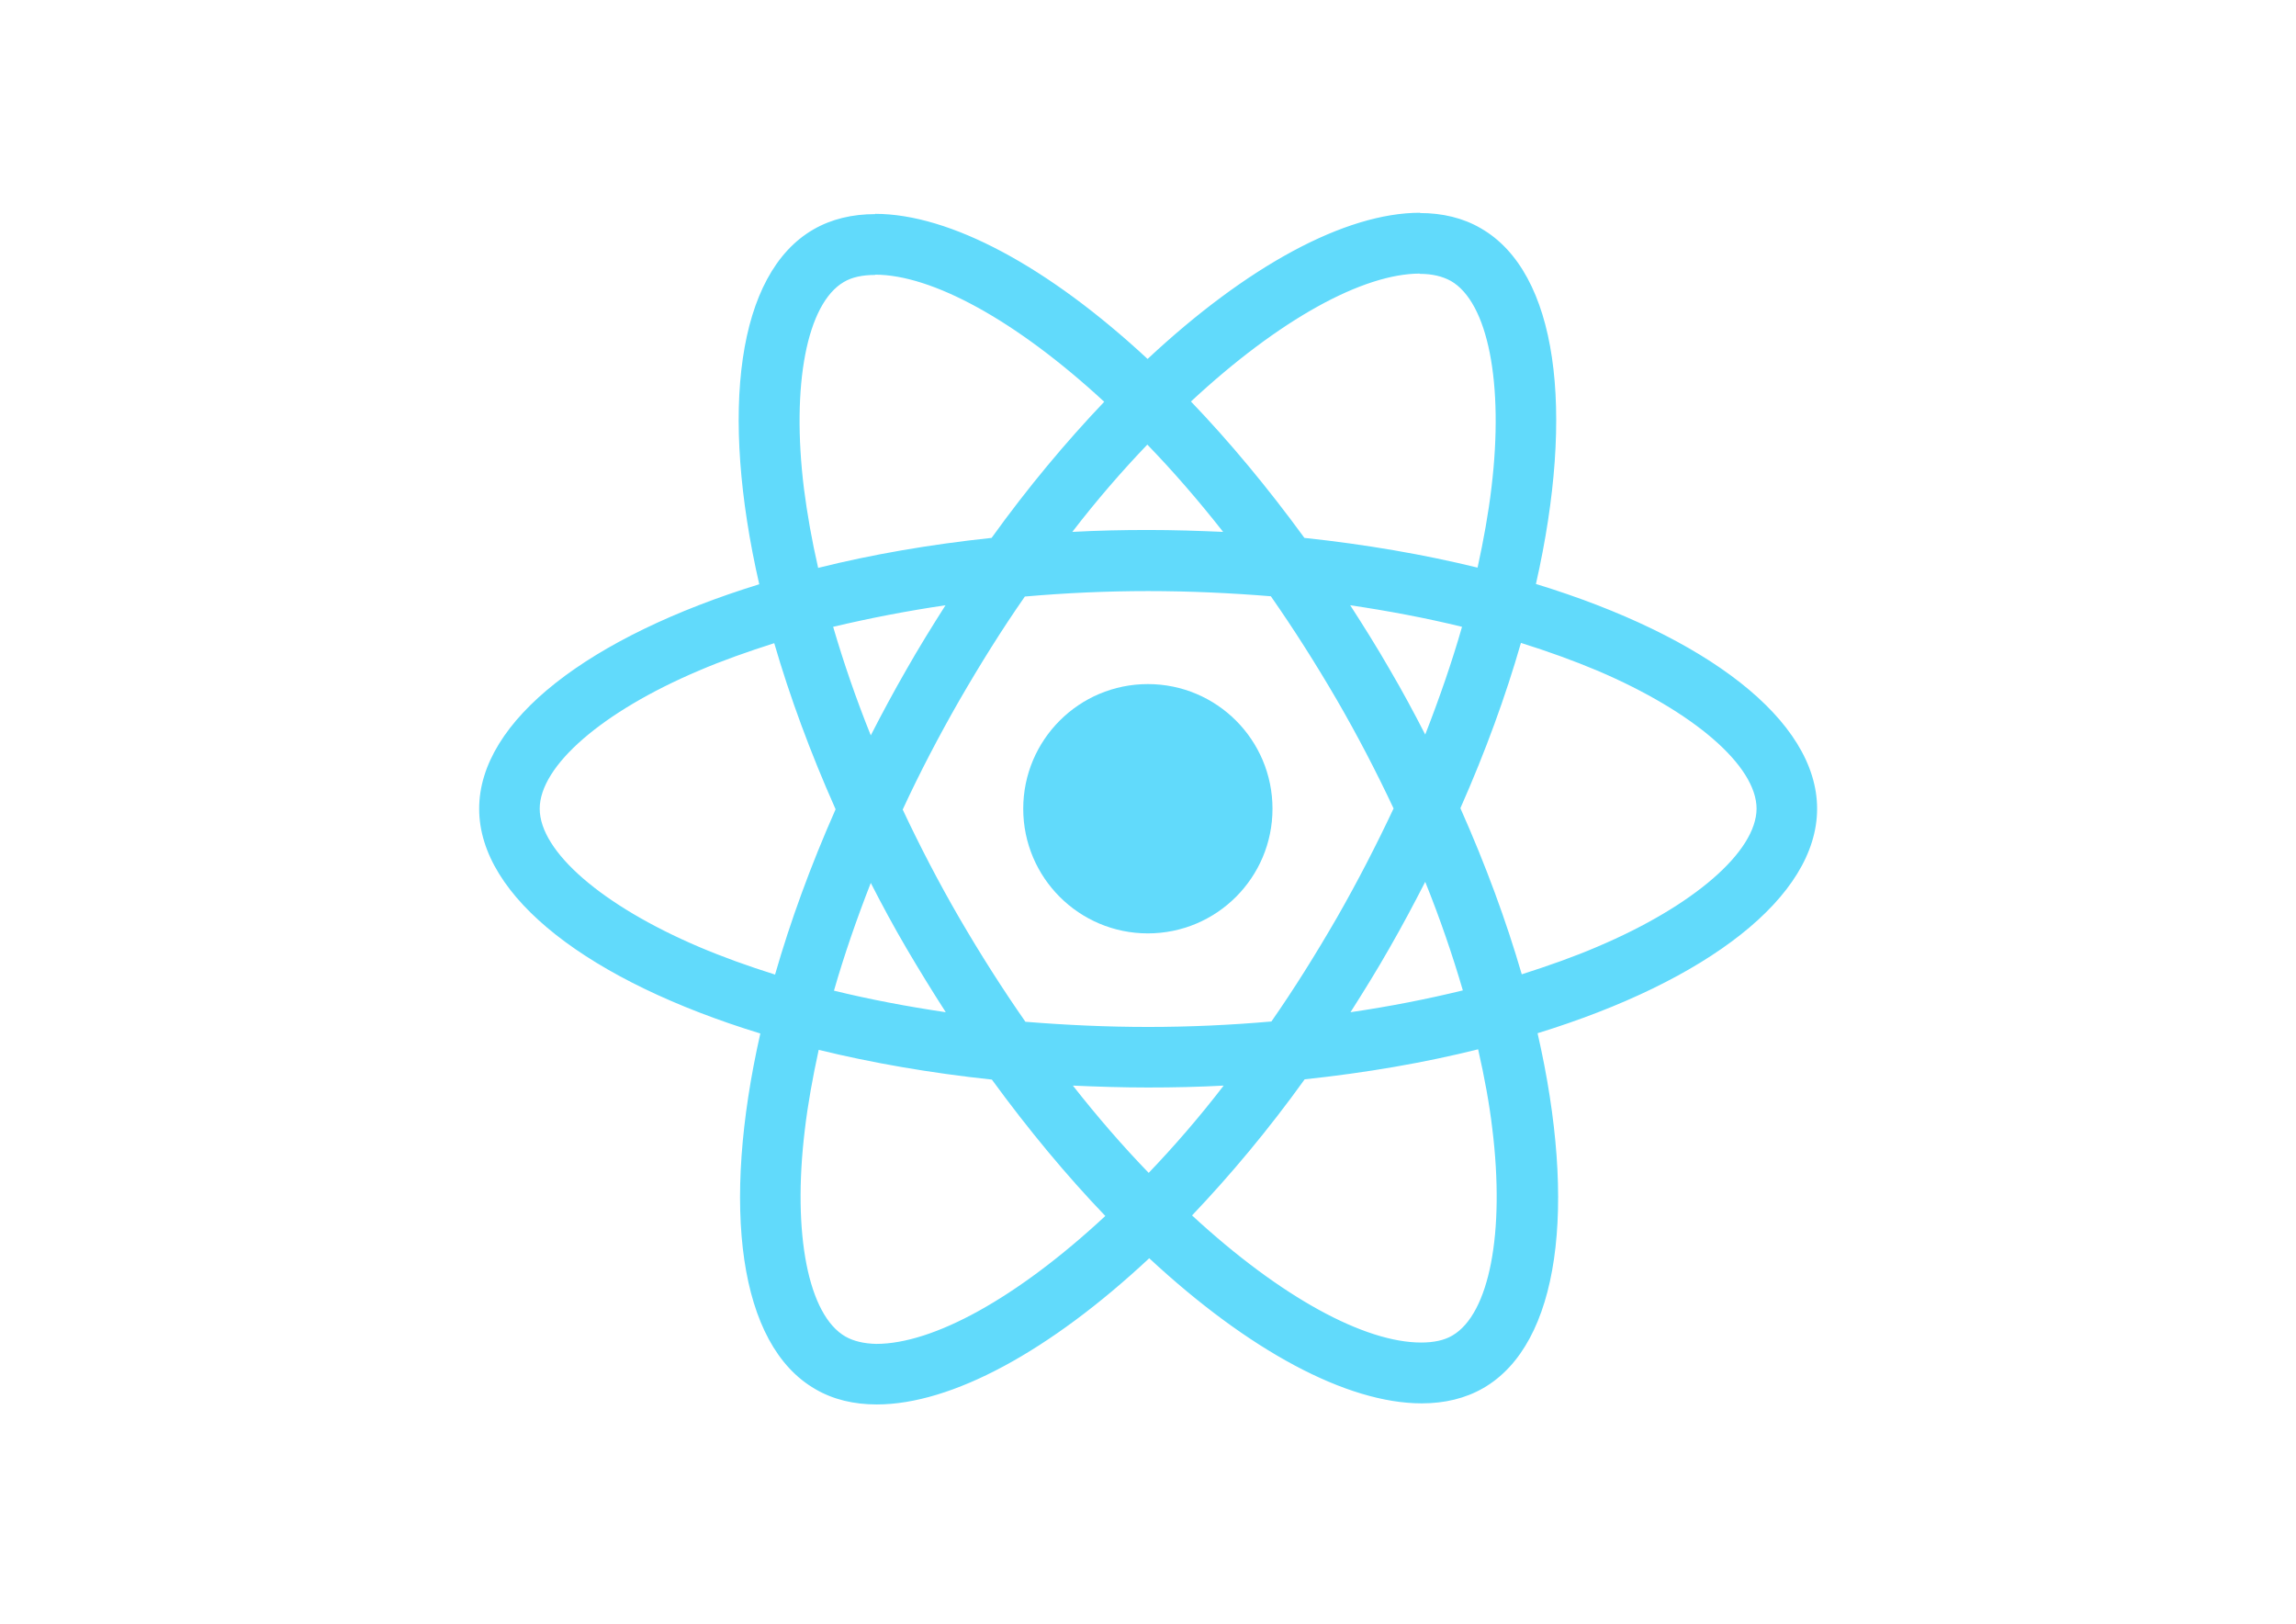
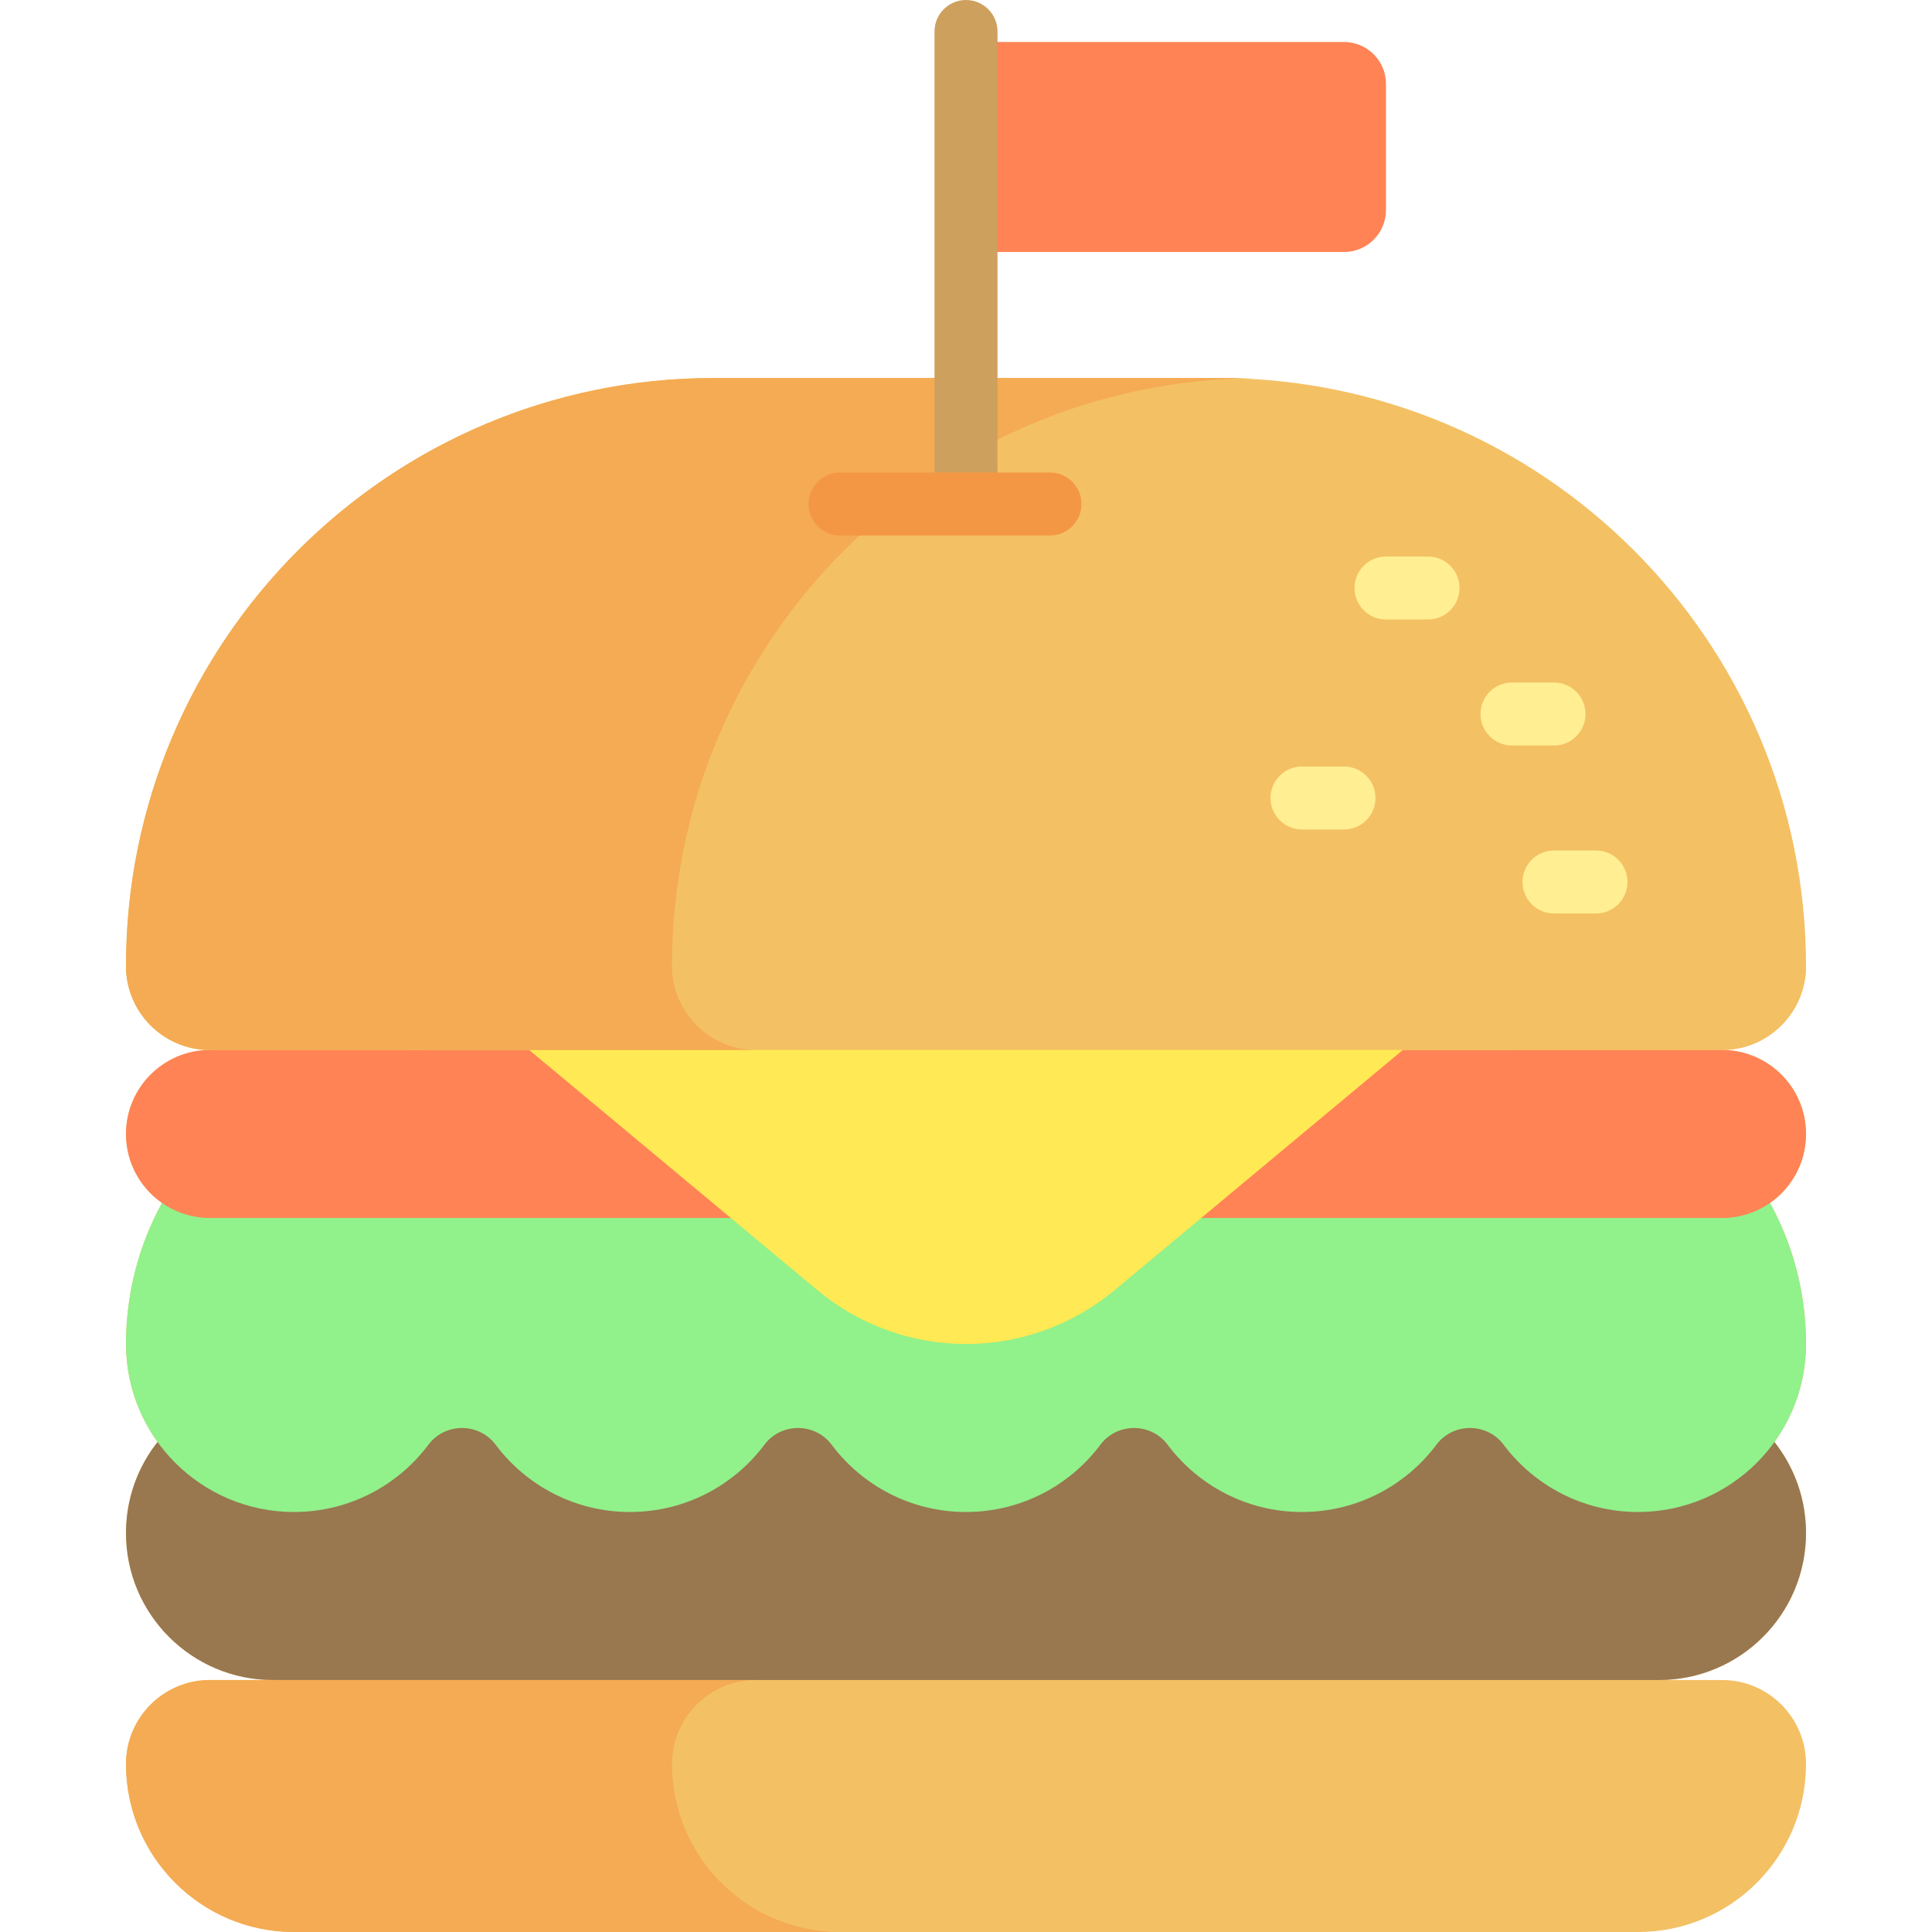
- <svg xmlns="http://www.w3.org/2000/svg" viewBox="0 0 841.9 595.3">
-   <g fill="#61DAFB">
-     <path d="M666.3 296.5c0-32.5-40.7-63.3-103.1-82.4 14.4-63.6 8-114.2-20.2-130.4-6.5-3.8-14.1-5.6-22.4-5.6v22.3c4.6 0 8.3.9 11.4 2.6 13.6 7.8 19.5 37.5 14.9 75.7-1.1 9.4-2.9 19.3-5.1 29.4-19.6-4.8-41-8.5-63.5-10.9-13.5-18.5-27.5-35.3-41.6-50 32.6-30.3 63.2-46.9 84-46.9V78c-27.5 0-63.5 19.6-99.9 53.6-36.4-33.8-72.4-53.2-99.9-53.2v22.3c20.7 0 51.4 16.5 84 46.6-14 14.7-28 31.4-41.3 49.9-22.6 2.4-44 6.1-63.6 11-2.3-10-4-19.7-5.2-29-4.7-38.2 1.1-67.9 14.6-75.8 3-1.8 6.9-2.6 11.5-2.6V78.5c-8.4 0-16 1.8-22.6 5.6-28.1 16.2-34.4 66.7-19.9 130.1-62.2 19.2-102.7 49.9-102.7 82.3 0 32.5 40.7 63.3 103.1 82.4-14.4 63.6-8 114.2 20.2 130.4 6.5 3.8 14.1 5.6 22.5 5.6 27.5 0 63.5-19.6 99.9-53.6 36.4 33.8 72.4 53.2 99.9 53.2 8.4 0 16-1.8 22.6-5.6 28.1-16.2 34.4-66.7 19.9-130.1 62-19.1 102.5-49.9 102.5-82.3zm-130.2-66.7c-3.7 12.9-8.3 26.2-13.5 39.5-4.1-8-8.4-16-13.1-24-4.6-8-9.5-15.8-14.4-23.4 14.2 2.1 27.9 4.7 41 7.9zm-45.8 106.5c-7.8 13.5-15.8 26.3-24.1 38.2-14.9 1.3-30 2-45.2 2-15.1 0-30.2-.7-45-1.9-8.3-11.9-16.4-24.6-24.2-38-7.6-13.1-14.5-26.4-20.8-39.8 6.2-13.4 13.2-26.8 20.7-39.9 7.8-13.5 15.8-26.3 24.1-38.2 14.9-1.3 30-2 45.2-2 15.1 0 30.2.7 45 1.9 8.3 11.9 16.4 24.6 24.2 38 7.6 13.1 14.5 26.4 20.8 39.8-6.3 13.4-13.2 26.8-20.7 39.9zm32.3-13c5.4 13.4 10 26.8 13.8 39.8-13.1 3.2-26.9 5.9-41.2 8 4.9-7.7 9.8-15.6 14.4-23.7 4.6-8 8.9-16.1 13-24.1zM421.2 430c-9.3-9.6-18.6-20.3-27.8-32 9 .4 18.2.7 27.5.7 9.4 0 18.7-.2 27.8-.7-9 11.7-18.3 22.4-27.5 32zm-74.4-58.9c-14.2-2.1-27.9-4.7-41-7.9 3.7-12.9 8.3-26.2 13.5-39.5 4.1 8 8.4 16 13.1 24 4.7 8 9.5 15.8 14.4 23.4zM420.7 163c9.3 9.6 18.6 20.3 27.8 32-9-.4-18.2-.7-27.5-.7-9.4 0-18.7.2-27.8.7 9-11.7 18.3-22.4 27.5-32zm-74 58.9c-4.9 7.7-9.8 15.6-14.4 23.7-4.6 8-8.9 16-13 24-5.4-13.4-10-26.8-13.8-39.8 13.1-3.1 26.9-5.8 41.2-7.9zm-90.5 125.2c-35.4-15.1-58.3-34.9-58.3-50.6 0-15.7 22.9-35.6 58.3-50.6 8.6-3.7 18-7 27.7-10.1 5.7 19.6 13.2 40 22.5 60.9-9.2 20.8-16.6 41.1-22.2 60.6-9.9-3.1-19.3-6.5-28-10.2zM310 490c-13.6-7.8-19.5-37.5-14.9-75.7 1.1-9.4 2.9-19.3 5.1-29.4 19.6 4.8 41 8.5 63.5 10.9 13.5 18.5 27.5 35.3 41.6 50-32.6 30.3-63.2 46.9-84 46.9-4.5-.1-8.3-1-11.3-2.7zm237.2-76.2c4.7 38.2-1.1 67.9-14.6 75.8-3 1.8-6.9 2.6-11.5 2.6-20.7 0-51.4-16.5-84-46.6 14-14.7 28-31.4 41.3-49.9 22.6-2.4 44-6.1 63.6-11 2.3 10.1 4.1 19.8 5.2 29.1zm38.5-66.7c-8.6 3.7-18 7-27.7 10.1-5.7-19.6-13.2-40-22.5-60.9 9.2-20.8 16.6-41.1 22.2-60.6 9.9 3.1 19.3 6.5 28.1 10.2 35.4 15.1 58.3 34.9 58.3 50.6-.1 15.7-23 35.6-58.4 50.6zM320.8 78.4z" />
-     <circle cx="420.9" cy="296.5" r="45.7" />
-     <path d="M520.5 78.1z" />
-   </g>
+ <svg xmlns="http://www.w3.org/2000/svg" version="1.1" id="Layer_1" x="0px" y="0px" viewBox="0 0 512 512" style="enable-background:new 0 0 512 512;" xml:space="preserve">
+   <path style="fill:#F4C064;" d="M456.348,278.261L456.348,278.261c12.295,0,22.261,9.966,22.261,22.261  c0,7.565-3.782,14.238-9.55,18.261c6.084,11.1,9.55,23.839,9.55,37.392c0,9.697-3.11,18.661-8.372,25.973  c5.238,6.634,8.372,15.005,8.372,24.114c0,21.515-17.441,38.957-38.957,38.957h16.696c12.295,0,22.261,9.966,22.261,22.261  c0,24.588-19.934,44.522-44.522,44.522H77.913c-24.588,0-44.522-19.933-44.522-44.522c0-12.295,9.966-22.261,22.261-22.261h16.696  c-21.515,0-38.957-17.441-38.957-38.957c0-9.109,3.134-17.48,8.372-24.114c-5.262-7.312-8.372-16.276-8.372-25.973  c0-13.551,3.465-26.291,9.55-37.392c-5.768-4.023-9.55-10.695-9.55-18.261c0-12.295,9.966-22.261,22.261-22.261l0,0  c-12.295,0-22.261-9.966-22.261-22.261h445.217C478.609,268.295,468.642,278.261,456.348,278.261z" />
+   <path style="fill:#99774F;" d="M478.609,406.261L478.609,406.261c0,21.515-17.441,38.957-38.957,38.957H72.348  c-21.515,0-38.957-17.441-38.957-38.957l0,0c0-21.515,17.441-38.957,38.957-38.957h367.304  C461.167,367.304,478.609,384.746,478.609,406.261z" />
+   <path style="fill:#91F18B;" d="M478.609,356.174L478.609,356.174c0,24.588-19.934,44.522-44.522,44.522l0,0  c-14.594,0-27.54-7.028-35.657-17.878c-2.083-2.784-5.387-4.383-8.864-4.383l0,0c-3.477,0-6.782,1.599-8.864,4.383  c-8.117,10.85-21.063,17.878-35.657,17.878l0,0c-14.594,0-27.54-7.028-35.657-17.878c-2.082-2.784-5.387-4.383-8.864-4.383l0,0  c-3.477,0-6.782,1.599-8.864,4.383c-8.117,10.85-21.063,17.878-35.657,17.878l0,0c-14.594,0-27.54-7.028-35.657-17.878  c-2.083-2.784-5.387-4.383-8.864-4.383l0,0c-3.477,0-6.782,1.599-8.864,4.383c-8.117,10.85-21.063,17.878-35.657,17.878l0,0  c-14.594,0-27.54-7.028-35.657-17.878c-2.083-2.784-5.387-4.383-8.864-4.383l0,0c-3.477,0-6.782,1.599-8.864,4.383  c-8.117,10.85-21.063,17.878-35.657,17.878l0,0c-24.588,0-44.522-19.934-44.522-44.522l0,0c0-43.03,34.883-77.913,77.913-77.913  h11.13h89.043h89.043h89.043h11.13C443.726,278.261,478.609,313.144,478.609,356.174z" />
+   <path style="fill:#FF8355;" d="M478.609,300.522L478.609,300.522c0,12.295-9.966,22.261-22.261,22.261H55.652  c-12.295,0-22.261-9.966-22.261-22.261l0,0c0-12.295,9.966-22.261,22.261-22.261h400.696  C468.642,278.261,478.609,288.227,478.609,300.522z" />
+   <path style="fill:#FFE954;" d="M256,356.174L256,356.174c-14.384,0-28.312-5.043-39.362-14.251L100.174,244.87h311.652  l-116.464,97.053C284.312,351.131,270.384,356.174,256,356.174z" />
+   <path style="fill:#F4C064;" d="M456.348,278.261H55.652c-12.295,0-22.261-9.966-22.261-22.261l0,0  c0-86.061,69.766-155.826,155.826-155.826h133.565c86.061,0,155.826,69.766,155.826,155.826l0,0  C478.609,268.295,468.642,278.261,456.348,278.261z" />
+   <path style="fill:#F4AB53;" d="M222.609,512H77.913c-24.588,0-44.522-19.933-44.522-44.522l0,0c0-12.295,9.966-22.261,22.261-22.261  h144.696c-12.295,0-22.261,9.966-22.261,22.261l0,0C178.087,492.066,198.02,512,222.609,512z M189.217,100.174  c-86.061,0-155.826,69.766-155.826,155.826l0,0c0,12.295,9.966,22.261,22.261,22.261h144.696c-12.295,0-22.261-9.966-22.261-22.261  l0,0c0-86.061,69.766-155.826,155.826-155.826H189.217z" />
+   <path style="fill:#FFEE92;" d="M431.304,233.739c0,4.61-3.738,8.348-8.348,8.348h-11.13c-4.61,0-8.348-3.738-8.348-8.348  s3.738-8.348,8.348-8.348h11.13C427.567,225.391,431.304,229.129,431.304,233.739z M378.435,147.478h-11.13  c-4.61,0-8.348,3.738-8.348,8.348s3.738,8.348,8.348,8.348h11.13c4.61,0,8.348-3.738,8.348-8.348S383.045,147.478,378.435,147.478z   M420.174,189.217c0-4.61-3.738-8.348-8.348-8.348h-11.13c-4.61,0-8.348,3.738-8.348,8.348c0,4.61,3.738,8.348,8.348,8.348h11.13  C416.436,197.565,420.174,193.828,420.174,189.217z M356.174,203.13h-11.13c-4.61,0-8.348,3.738-8.348,8.348  c0,4.61,3.738,8.348,8.348,8.348h11.13c4.61,0,8.348-3.738,8.348-8.348C364.522,206.868,360.784,203.13,356.174,203.13z" />
+   <path style="fill:#FF8355;" d="M356.174,66.783H256V11.13h100.174c6.147,0,11.13,4.983,11.13,11.13v33.391  C367.304,61.8,362.321,66.783,356.174,66.783z" />
+   <path style="fill:#CEA05D;" d="M264.348,8.348v125.217h-16.696V8.348C247.652,3.738,251.39,0,256,0S264.348,3.738,264.348,8.348z" />
+   <path style="fill:#F49744;" d="M286.609,133.565c0,4.61-3.738,8.348-8.348,8.348h-55.652c-4.61,0-8.348-3.738-8.348-8.348  c0-4.61,3.738-8.348,8.348-8.348h55.652C282.871,125.217,286.609,128.955,286.609,133.565z" />
+   <g>
+ </g>
+   <g>
+ </g>
+   <g>
+ </g>
+   <g>
+ </g>
+   <g>
+ </g>
+   <g>
+ </g>
+   <g>
+ </g>
+   <g>
+ </g>
+   <g>
+ </g>
+   <g>
+ </g>
+   <g>
+ </g>
+   <g>
+ </g>
+   <g>
+ </g>
+   <g>
+ </g>
+   <g>
+ </g>
</svg>
